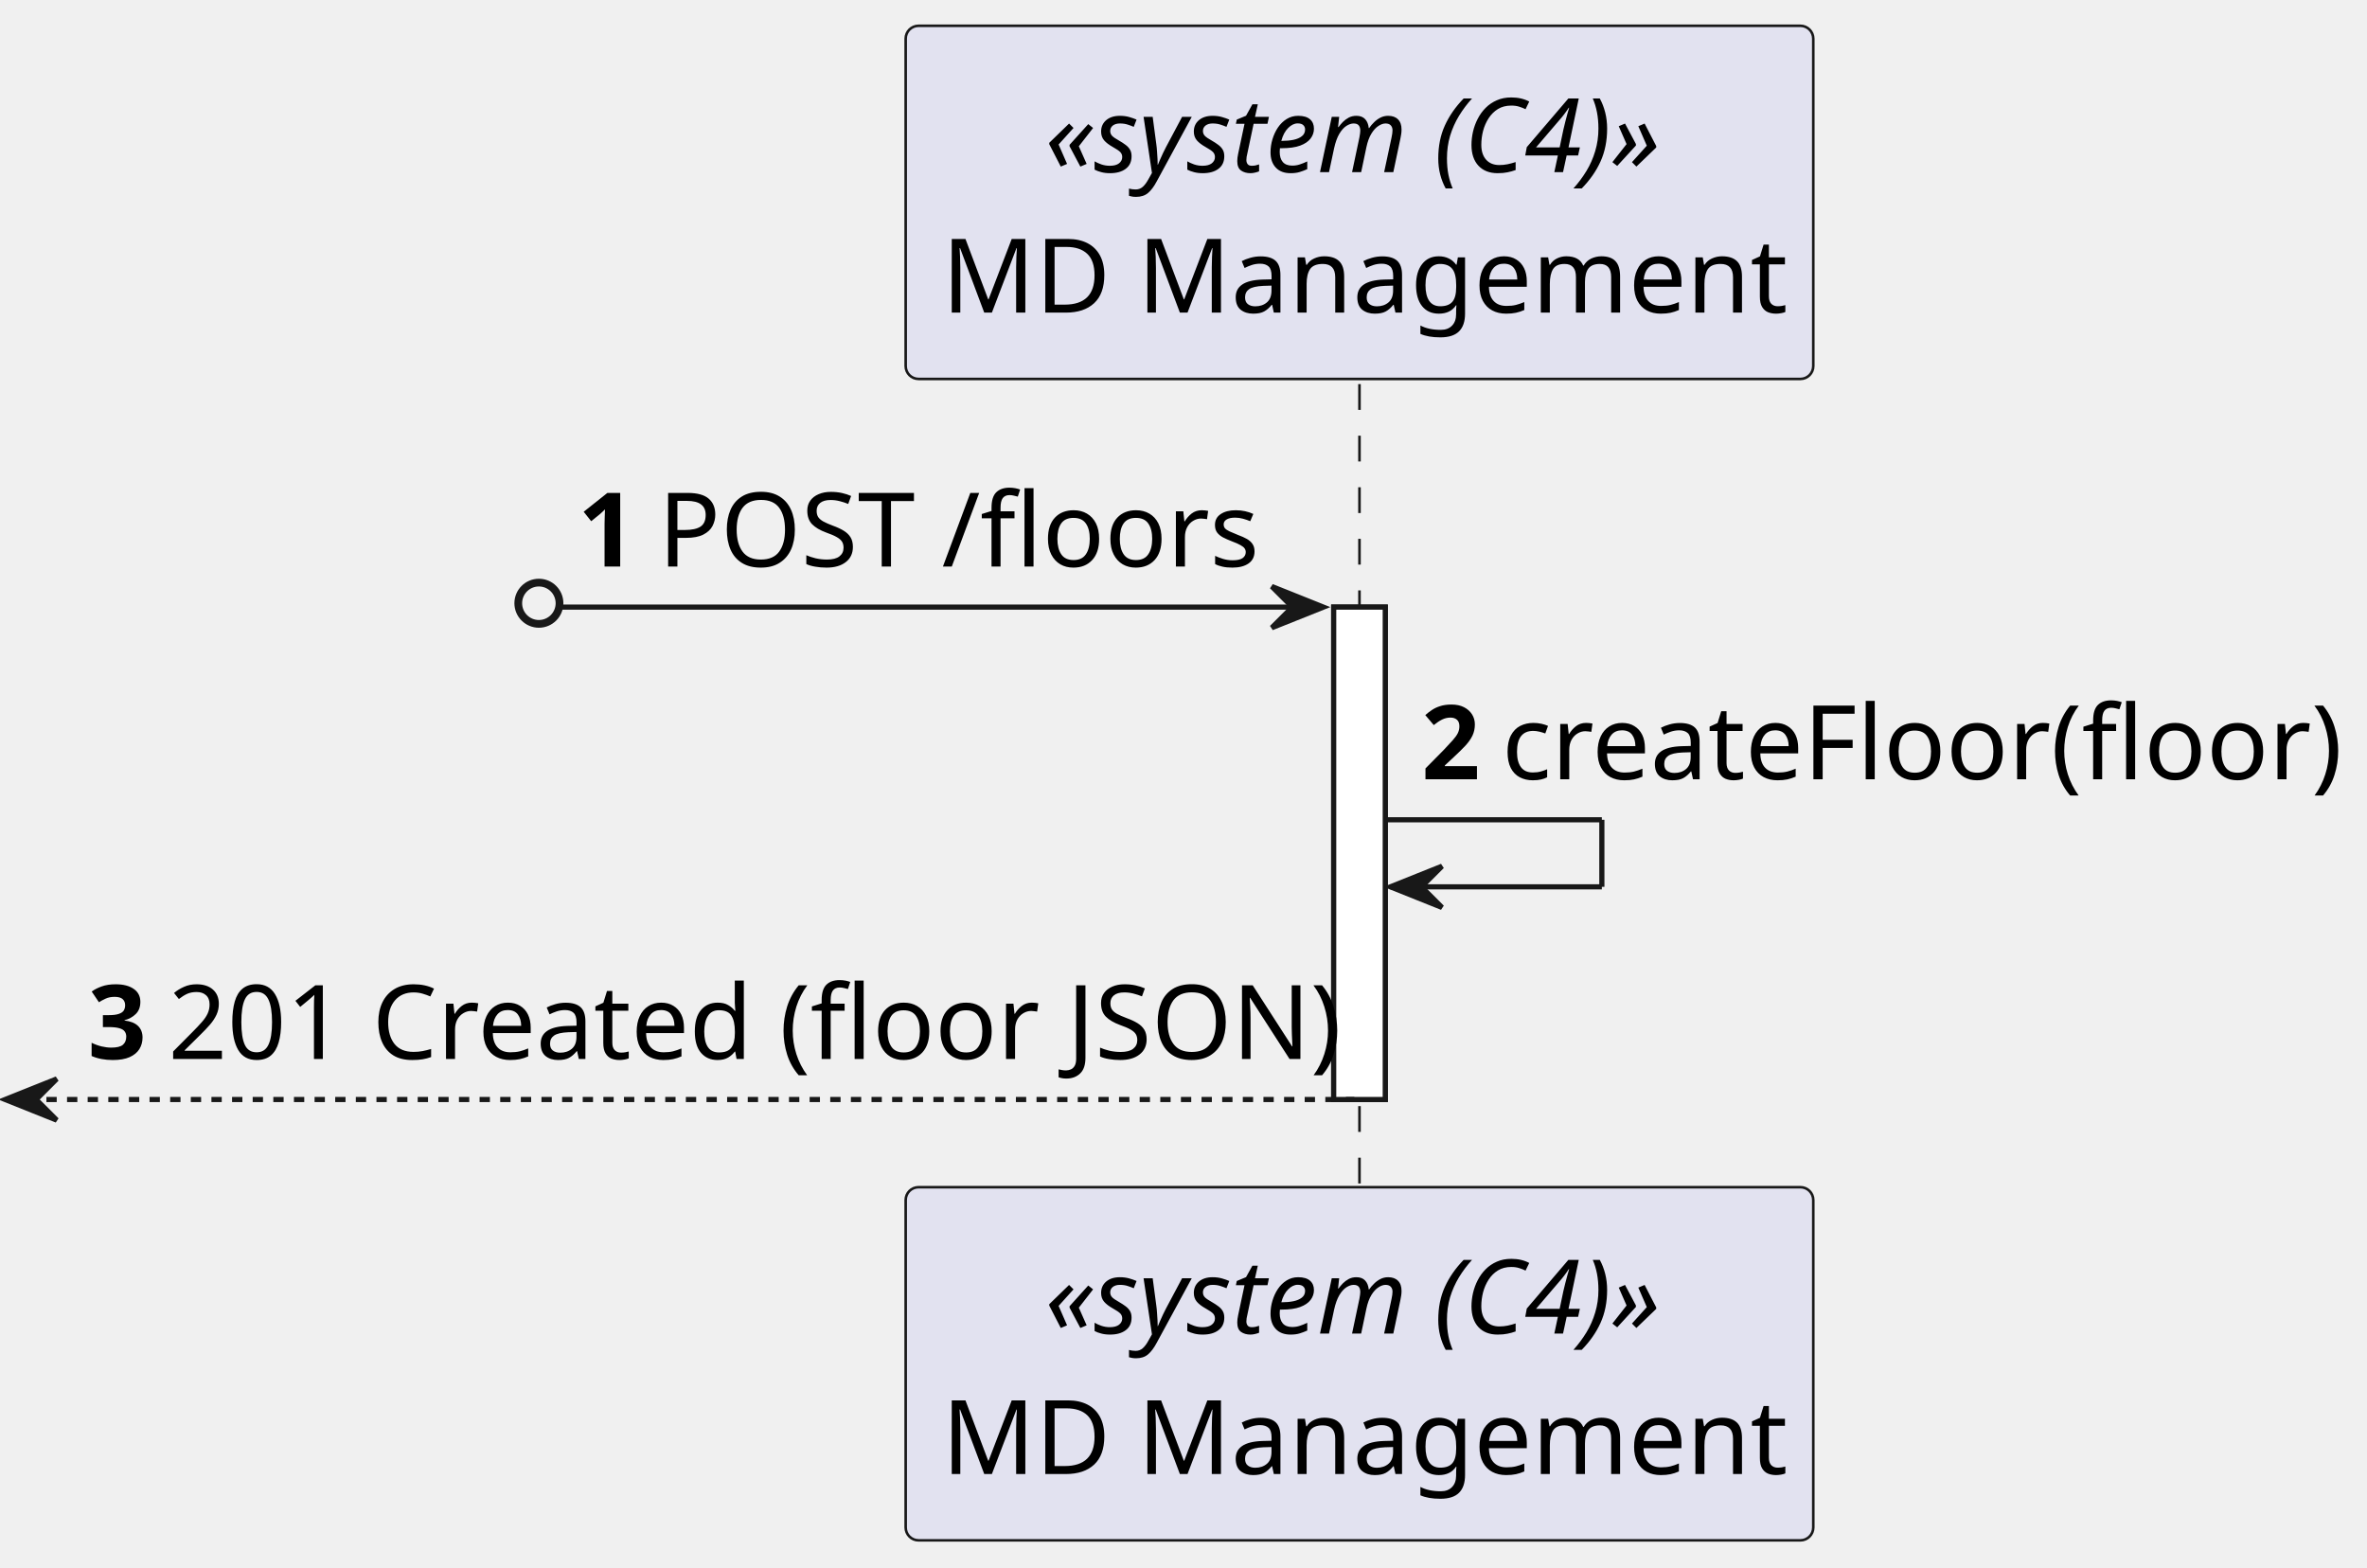
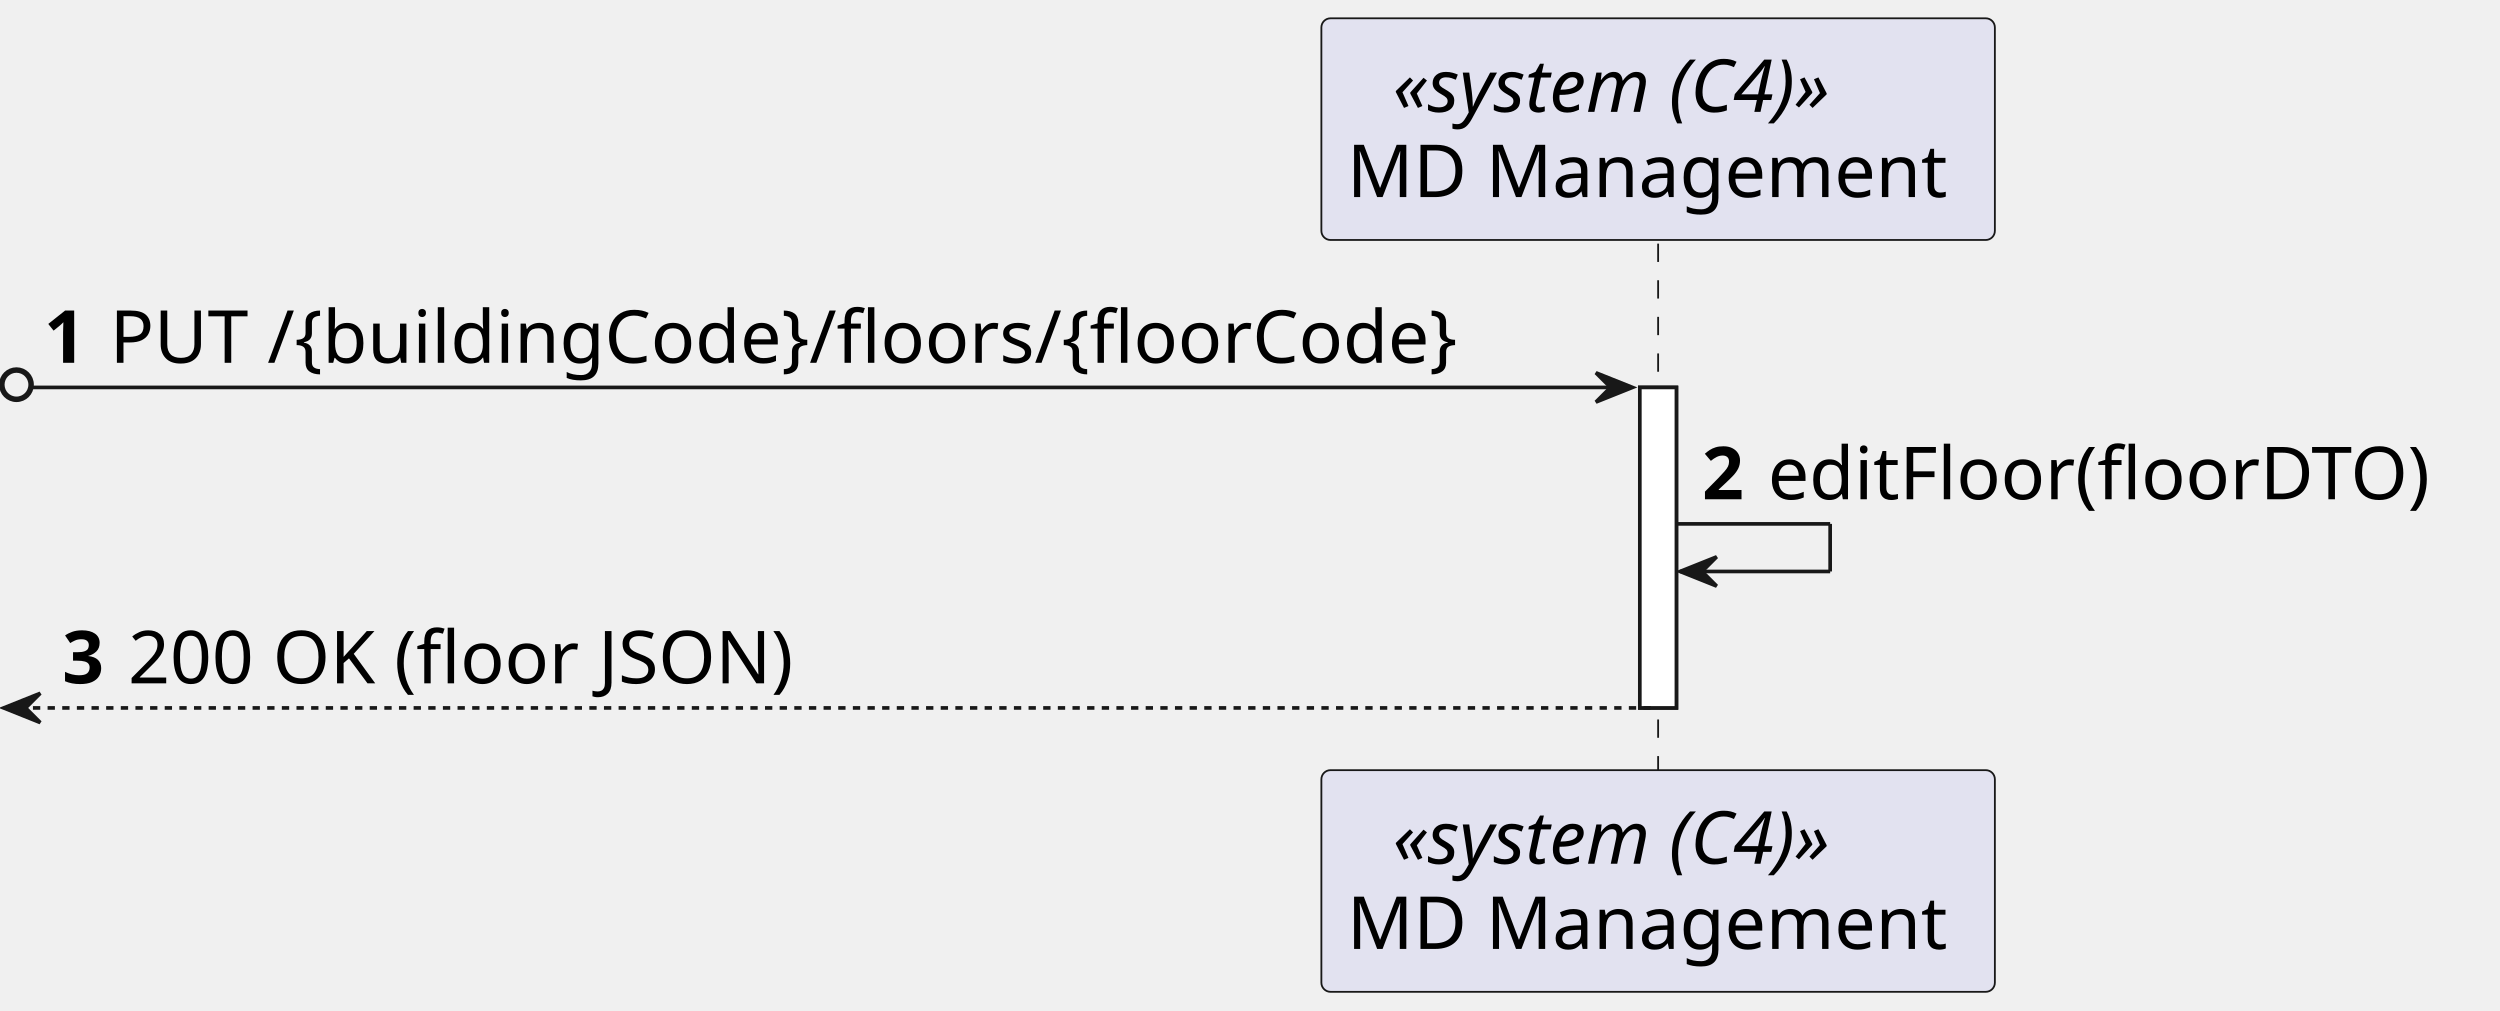
- <svg xmlns="http://www.w3.org/2000/svg" contentStyleType="text/css" height="304px" preserveAspectRatio="none" style="width:459px;height:304px;background:#FFFFFF;" version="1.1" viewBox="0 0 459 304" width="459px" zoomAndPan="magnify">
+ <svg xmlns="http://www.w3.org/2000/svg" contentStyleType="text/css" height="276px" preserveAspectRatio="none" style="width:683px;height:276px;background:#FFFFFF;" version="1.1" viewBox="0 0 683 276" width="683px" zoomAndPan="magnify">
  <defs />
  <g>
-     <rect fill="#FFFFFF" height="95.48" style="stroke:#181818;stroke-width:1.0;" width="10" x="258.625" y="117.72" />
-     <line style="stroke:#181818;stroke-width:0.5;stroke-dasharray:5.0,5.0;" x1="263.625" x2="263.625" y1="74.48" y2="231.2" />
-     <rect fill="#E2E2F0" height="68.48" rx="2.5" ry="2.5" style="stroke:#181818;stroke-width:0.5;" width="176" x="175.625" y="5" />
-     <text fill="#000000" font-family="sans-serif" font-size="20" font-style="italic" lengthAdjust="spacing" textLength="122" x="202.625" y="33.38">«system (C4)»</text>
-     <text fill="#000000" font-family="sans-serif" font-size="20" lengthAdjust="spacing" textLength="162" x="182.625" y="60.62">MD Management</text>
-     <rect fill="#E2E2F0" height="68.48" rx="2.5" ry="2.5" style="stroke:#181818;stroke-width:0.5;" width="176" x="175.625" y="230.2" />
-     <text fill="#000000" font-family="sans-serif" font-size="20" font-style="italic" lengthAdjust="spacing" textLength="122" x="202.625" y="258.58">«system (C4)»</text>
-     <text fill="#000000" font-family="sans-serif" font-size="20" lengthAdjust="spacing" textLength="162" x="182.625" y="285.82">MD Management</text>
-     <rect fill="#FFFFFF" height="95.48" style="stroke:#181818;stroke-width:1.0;" width="10" x="258.625" y="117.72" />
-     <ellipse cx="104.5" cy="116.97" fill="none" rx="4" ry="4" style="stroke:#181818;stroke-width:1.5;" />
-     <polygon fill="#181818" points="246.625,113.72,256.625,117.72,246.625,121.72,250.625,117.72" style="stroke:#181818;stroke-width:1.0;" />
-     <line style="stroke:#181818;stroke-width:1.0;" x1="109" x2="252.625" y1="117.72" y2="117.72" />
-     <text fill="#000000" font-family="sans-serif" font-size="20" font-weight="bold" lengthAdjust="spacing" textLength="11.625" x="112" y="109.86">1</text>
-     <text fill="#000000" font-family="sans-serif" font-size="20" lengthAdjust="spacing" textLength="116" x="127.625" y="109.86">POST /floors</text>
-     <line style="stroke:#181818;stroke-width:1.0;" x1="268.625" x2="310.625" y1="158.96" y2="158.96" />
-     <line style="stroke:#181818;stroke-width:1.0;" x1="310.625" x2="310.625" y1="158.96" y2="171.96" />
-     <line style="stroke:#181818;stroke-width:1.0;" x1="269.625" x2="310.625" y1="171.96" y2="171.96" />
-     <polygon fill="#181818" points="279.625,167.96,269.625,171.96,279.625,175.96,275.625,171.96" style="stroke:#181818;stroke-width:1.0;" />
-     <text fill="#000000" font-family="sans-serif" font-size="20" font-weight="bold" lengthAdjust="spacing" textLength="11.625" x="275.625" y="151.1">2</text>
-     <text fill="#000000" font-family="sans-serif" font-size="20" lengthAdjust="spacing" textLength="161" x="291.25" y="151.1">createFloor(floor)</text>
-     <polygon fill="#181818" points="11,209.2,1,213.2,11,217.2,7,213.2" style="stroke:#181818;stroke-width:1.0;" />
-     <line style="stroke:#181818;stroke-width:1.0;stroke-dasharray:2.0,2.0;" x1="5" x2="262.625" y1="213.2" y2="213.2" />
-     <text fill="#000000" font-family="sans-serif" font-size="20" font-weight="bold" lengthAdjust="spacing" textLength="11.625" x="17" y="205.34">3</text>
-     <text fill="#000000" font-family="sans-serif" font-size="20" lengthAdjust="spacing" textLength="224" x="32.625" y="205.34">201 Created (floor JSON)</text>
+     <rect fill="#FFFFFF" height="87.562" style="stroke:#181818;stroke-width:1.0;" width="10" x="448" y="105.844" />
+     <line style="stroke:#181818;stroke-width:0.5;stroke-dasharray:5.0,5.0;" x1="453" x2="453" y1="66.562" y2="211.406" />
+     <rect fill="#E2E2F0" height="60.562" rx="2.5" ry="2.5" style="stroke:#181818;stroke-width:0.5;" width="184" x="361" y="5" />
+     <text fill="#000000" font-family="sans-serif" font-size="20" font-style="italic" lengthAdjust="spacing" textLength="145" x="380.5" y="30.564">«system (C4)»</text>
+     <text fill="#000000" font-family="sans-serif" font-size="20" lengthAdjust="spacing" textLength="170" x="368" y="53.846">MD Management</text>
+     <rect fill="#E2E2F0" height="60.562" rx="2.5" ry="2.5" style="stroke:#181818;stroke-width:0.5;" width="184" x="361" y="210.406" />
+     <text fill="#000000" font-family="sans-serif" font-size="20" font-style="italic" lengthAdjust="spacing" textLength="145" x="380.5" y="235.971">«system (C4)»</text>
+     <text fill="#000000" font-family="sans-serif" font-size="20" lengthAdjust="spacing" textLength="170" x="368" y="259.252">MD Management</text>
+     <rect fill="#FFFFFF" height="87.562" style="stroke:#181818;stroke-width:1.0;" width="10" x="448" y="105.844" />
+     <ellipse cx="4.5" cy="105.094" fill="none" rx="4" ry="4" style="stroke:#181818;stroke-width:1.5;" />
+     <polygon fill="#181818" points="436,101.844,446,105.844,436,109.844,440,105.844" style="stroke:#181818;stroke-width:1.0;" />
+     <line style="stroke:#181818;stroke-width:1.0;" x1="9" x2="442" y1="105.844" y2="105.844" />
+     <text fill="#000000" font-family="sans-serif" font-size="20" font-weight="bold" lengthAdjust="spacing" textLength="14" x="12" y="99.127">1</text>
+     <text fill="#000000" font-family="sans-serif" font-size="20" lengthAdjust="spacing" textLength="403" x="30" y="99.127">PUT /{buildingCode}/floors/{floorCode}</text>
+     <line style="stroke:#181818;stroke-width:1.0;" x1="458" x2="500" y1="143.125" y2="143.125" />
+     <line style="stroke:#181818;stroke-width:1.0;" x1="500" x2="500" y1="143.125" y2="156.125" />
+     <line style="stroke:#181818;stroke-width:1.0;" x1="459" x2="500" y1="156.125" y2="156.125" />
+     <polygon fill="#181818" points="469,152.125,459,156.125,469,160.125,465,156.125" style="stroke:#181818;stroke-width:1.0;" />
+     <text fill="#000000" font-family="sans-serif" font-size="20" font-weight="bold" lengthAdjust="spacing" textLength="14" x="465" y="136.408">2</text>
+     <text fill="#000000" font-family="sans-serif" font-size="20" lengthAdjust="spacing" textLength="193" x="483" y="136.408">editFloor(floorDTO)</text>
+     <polygon fill="#181818" points="11,189.406,1,193.406,11,197.406,7,193.406" style="stroke:#181818;stroke-width:1.0;" />
+     <line style="stroke:#181818;stroke-width:1.0;stroke-dasharray:2.0,2.0;" x1="5" x2="452" y1="193.406" y2="193.406" />
+     <text fill="#000000" font-family="sans-serif" font-size="20" font-weight="bold" lengthAdjust="spacing" textLength="14" x="17" y="186.69">3</text>
+     <text fill="#000000" font-family="sans-serif" font-size="20" lengthAdjust="spacing" textLength="197" x="35" y="186.69">200 OK (floor JSON)</text>
  </g>
</svg>
